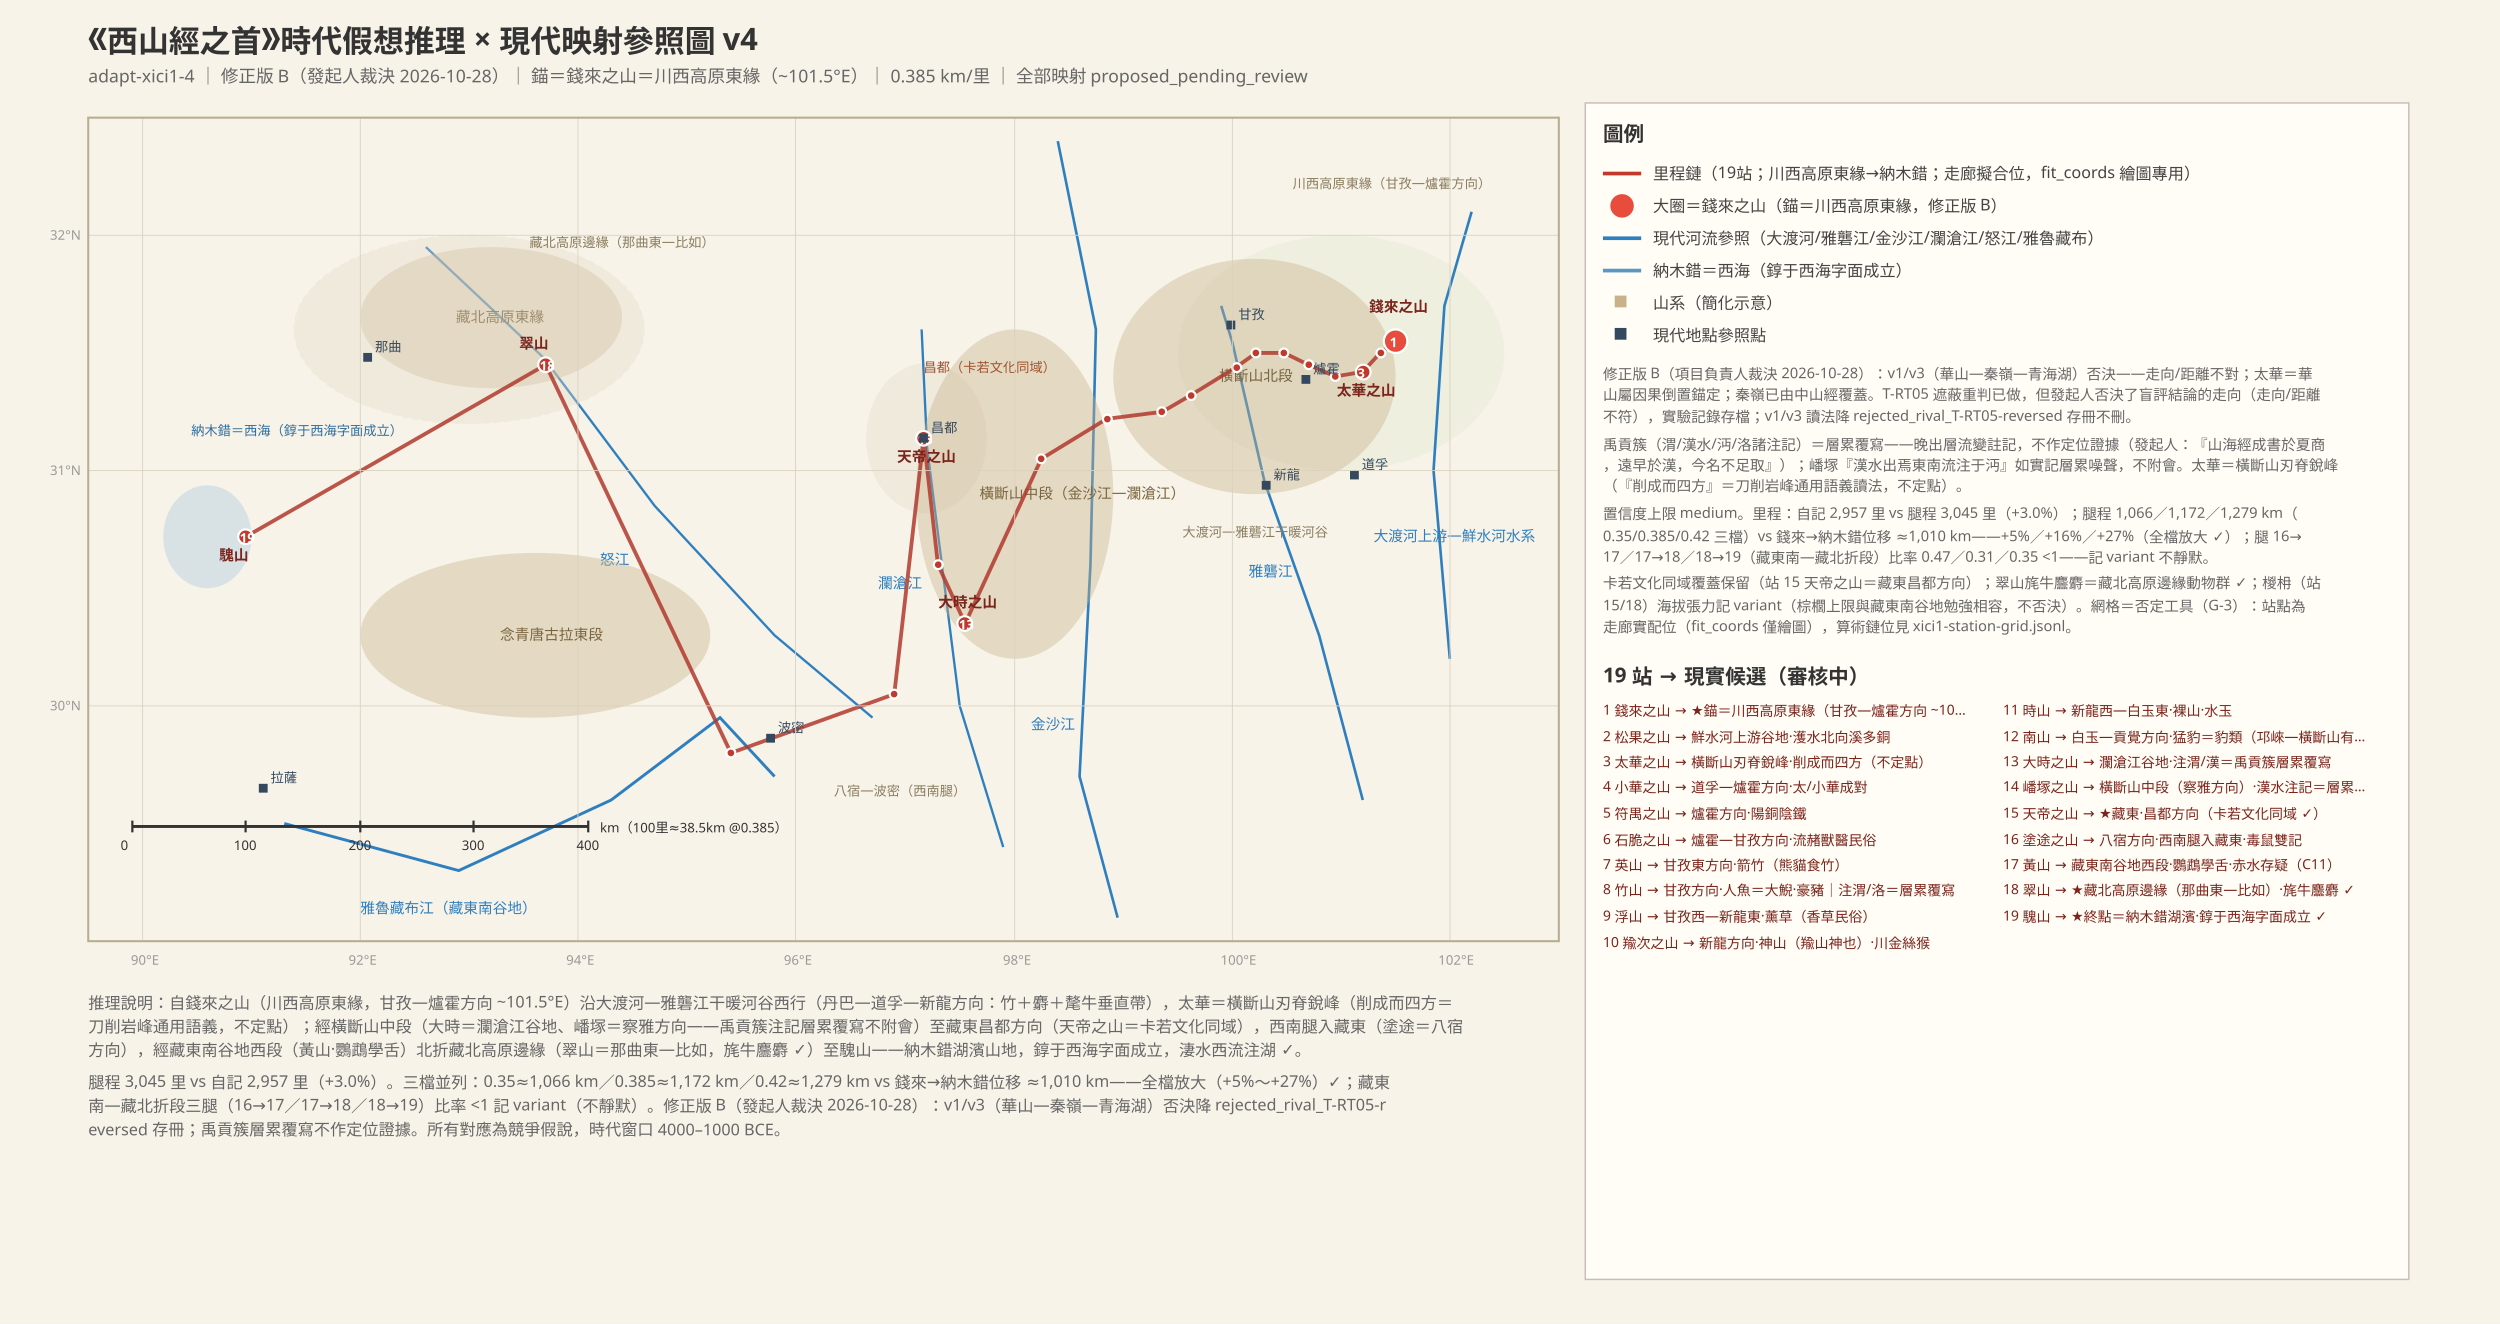
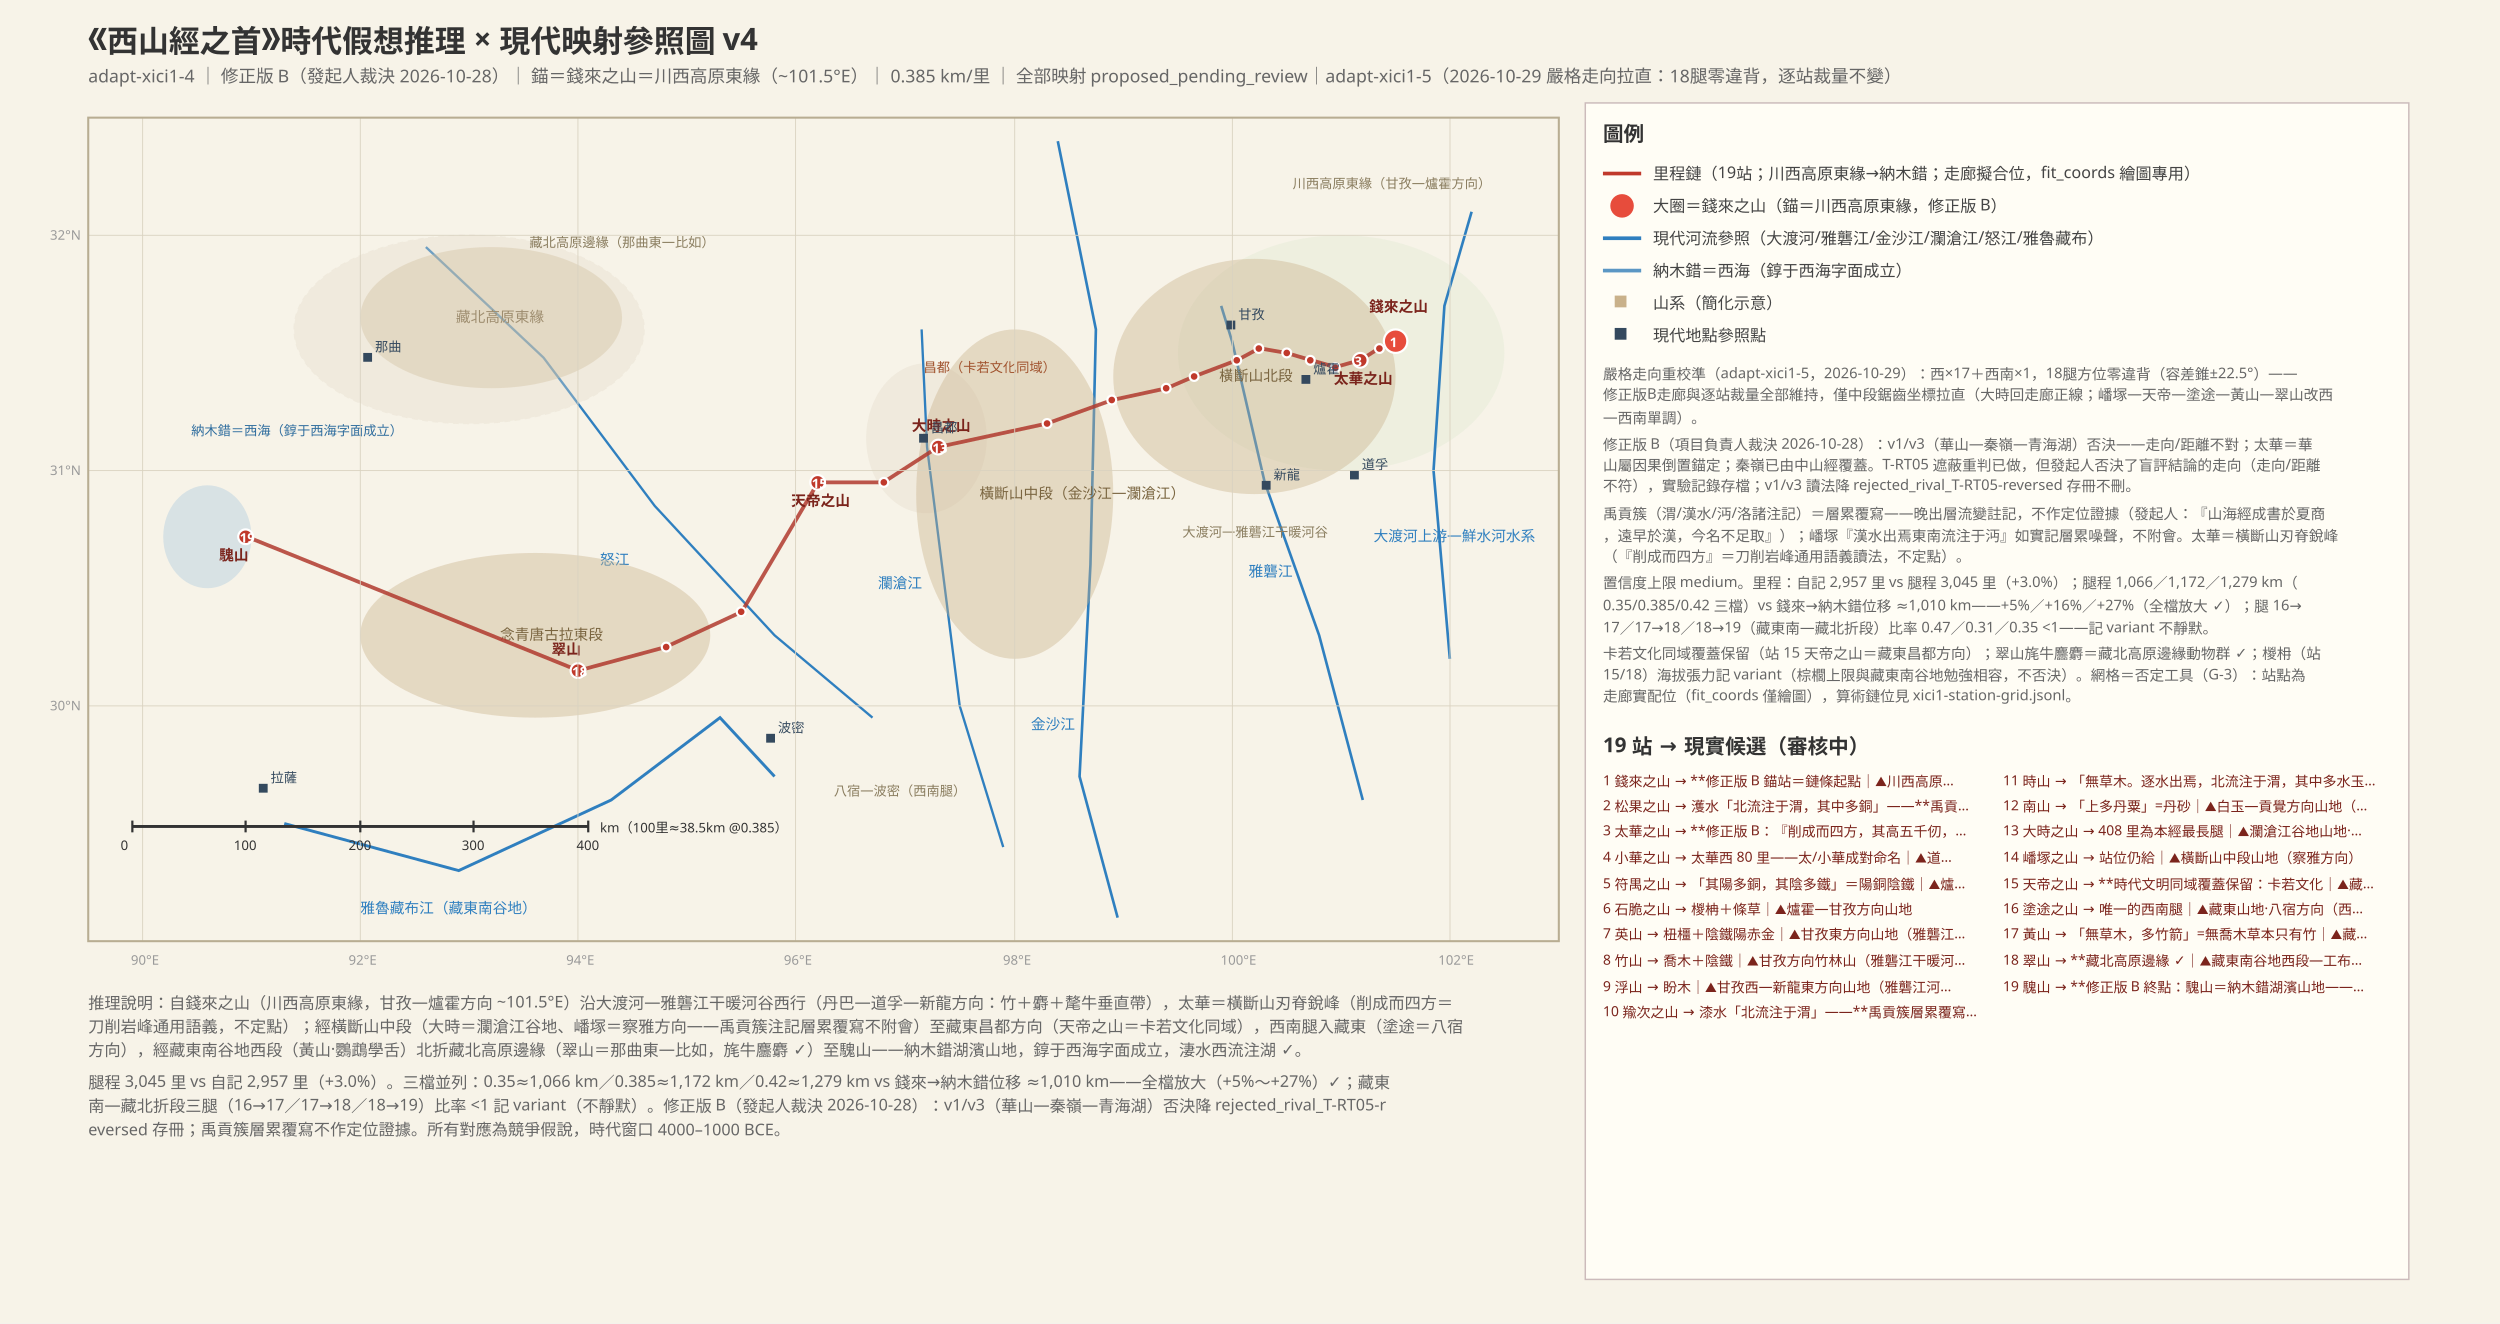
<svg xmlns="http://www.w3.org/2000/svg" width="1700" height="900" font-family="PingFang SC, Hiragino Sans GB, Microsoft YaHei, sans-serif">
  <rect width="1700" height="900" fill="#f7f3e8" />
  <defs>
    <marker id="arr" markerWidth="8" markerHeight="8" refX="7" refY="3" orient="auto">
      <path d="M0,0 L7,3 L0,6 Z" fill="#555" />
    </marker>
    <pattern id="sand" width="8" height="8" patternUnits="userSpaceOnUse">
      <rect width="8" height="8" fill="#efe3c0" />
      <circle cx="2" cy="2" r="0.8" fill="#d6b96a" />
      <circle cx="6" cy="6" r="0.8" fill="#d6b96a" />
    </pattern>
    <clipPath id="mapclip">
      <rect x="60" y="80" width="1000" height="560" />
    </clipPath>
  </defs>
  <text x="60" y="34" font-size="21" font-weight="bold" fill="#333">《西山經之首》時代假想推理 × 現代映射參照圖 v4</text>
-   <text x="60" y="56" font-size="12" fill="#666">adapt-xici1-4 ｜ 修正版 B（發起人裁決 2026-10-28）｜ 錨＝錢來之山＝川西高原東緣（~101.5°E）｜ 0.385 km/里 ｜ 全部映射 proposed_pending_review</text>
+   <text x="60" y="56" font-size="12" fill="#666">adapt-xici1-4 ｜ 修正版 B（發起人裁決 2026-10-28）｜ 錨＝錢來之山＝川西高原東緣（~101.5°E）｜ 0.385 km/里 ｜ 全部映射 proposed_pending_review｜adapt-xici1-5（2026-10-29 嚴格走向拉直：18腿零違背，逐站裁量不變）</text>
  <g clip-path="url(#mapclip)">
    <ellipse cx="912" cy="240" rx="111" ry="80" fill="#dce8cf" opacity="0.35" />
    <ellipse cx="141" cy="365" rx="30" ry="35" fill="#9dc2dd" opacity="0.35" />
    <ellipse cx="630" cy="298" rx="41" ry="51" fill="#e2d9c8" opacity="0.35" />
    <polyline points="1000.7,144.0 982.2,208.0 974.8,320.0 985.9,448.0" fill="none" stroke="#2f7fbf" stroke-width="1.8" />
    <text x="934" y="368" font-size="10" fill="#2f7fbf">大渡河上游—鮮水河水系</text>
    <polyline points="830.4,208.0 837.8,232.0 860.0,328.0 897.0,432.0 926.7,544.0" fill="none" stroke="#2f7fbf" stroke-width="1.8" />
    <text x="849" y="392" font-size="10" fill="#2f7fbf">雅礱江</text>
    <polyline points="719.3,96.0 745.2,224.0 741.5,384.0 734.1,528.0 760.0,624.0" fill="none" stroke="#2f7fbf" stroke-width="1.8" />
    <text x="701" y="496" font-size="10" fill="#2f7fbf">金沙江</text>
    <polyline points="626.7,224.0 630.4,304.0 652.6,480.0 682.2,576.0" fill="none" stroke="#2f7fbf" stroke-width="1.6" />
    <text x="597" y="400" font-size="10" fill="#2f7fbf">瀾滄江</text>
    <polyline points="289.6,168.0 369.6,243.2 445.2,344.0 526.7,432.0 593.3,488.0" fill="none" stroke="#2f7fbf" stroke-width="1.6" />
    <text x="408" y="384" font-size="10" fill="#2f7fbf">怒江</text>
    <polyline points="193.3,560.0 311.9,592.0 415.6,544.0 489.6,488.0 526.7,528.0" fill="none" stroke="#2f7fbf" stroke-width="2.0" />
    <text x="245" y="621" font-size="10" fill="#2f7fbf">雅魯藏布江（藏東南谷地）</text>
    <ellipse cx="853" cy="256" rx="96" ry="80" fill="#c9b18a" opacity="0.4" />
    <text x="829" y="259" font-size="10" fill="#7a6540">橫斷山北段</text>
    <ellipse cx="690" cy="336" rx="67" ry="112" fill="#c9b18a" opacity="0.4" />
    <text x="666" y="339" font-size="10" fill="#7a6540">橫斷山中段（金沙江—瀾滄江）</text>
    <ellipse cx="364" cy="432" rx="119" ry="56" fill="#c9b18a" opacity="0.4" />
    <text x="340" y="435" font-size="10" fill="#7a6540">念青唐古拉東段</text>
    <ellipse cx="334" cy="216" rx="89" ry="48" fill="#c9b18a" opacity="0.4" />
    <text x="310" y="219" font-size="10" fill="#7a6540">藏北高原東緣</text>
    <ellipse cx="319" cy="224" rx="119" ry="64" fill="#e2d9c8" opacity="0.35" stroke="#e2d9c8" stroke-dasharray="4 3" />
-     <polyline points="948.9,232.0 938.5,240.0 926.7,252.8 908.1,256.0 889.6,248.0 873.3,240.0 854.1,240.0 840.7,249.6 809.6,268.8 790.4,280.0 752.6,284.8 708.1,312.0 656.3,424.0 637.8,384.0 628.1,297.6 608.1,472.0 497.0,512.0 371.1,248.0 167.4,364.8" fill="none" stroke="#b03a2e" stroke-width="2.6" opacity="0.85" />
+     <polyline points="948.9,232.0 937.8,236.8 925.2,244.8 908.1,249.6 891.1,244.8 874.8,240.0 856.3,236.8 841.5,244.8 811.9,256.0 793.3,264.0 756.3,272.0 711.9,288.0 637.8,304.0 600.7,328.0 556.3,328.0 504.4,416.0 452.6,440.0 393.3,456.0 167.4,364.8" fill="none" stroke="#b03a2e" stroke-width="2.6" opacity="0.85" />
    <circle cx="949" cy="232" r="8" fill="#e74c3c" stroke="#fff" stroke-width="1.5" />
    <text x="945" y="236" font-size="9" fill="#fff" font-weight="bold">1</text>
    <text x="931" y="212" font-size="10" fill="#7b241c" font-weight="bold">錢來之山</text>
-     <circle cx="939" cy="240" r="3" fill="#c0392b" stroke="#fff" stroke-width="1.5" />
-     <circle cx="927" cy="253" r="5" fill="#c0392b" stroke="#fff" stroke-width="1.5" />
-     <text x="923" y="257" font-size="9" fill="#fff" font-weight="bold">3</text>
-     <text x="909" y="269" font-size="10" fill="#7b241c" font-weight="bold">太華之山</text>
-     <circle cx="908" cy="256" r="3" fill="#c0392b" stroke="#fff" stroke-width="1.5" />
-     <circle cx="890" cy="248" r="3" fill="#c0392b" stroke="#fff" stroke-width="1.5" />
-     <circle cx="873" cy="240" r="3" fill="#c0392b" stroke="#fff" stroke-width="1.5" />
-     <circle cx="854" cy="240" r="3" fill="#c0392b" stroke="#fff" stroke-width="1.5" />
-     <circle cx="841" cy="250" r="3" fill="#c0392b" stroke="#fff" stroke-width="1.5" />
-     <circle cx="810" cy="269" r="3" fill="#c0392b" stroke="#fff" stroke-width="1.5" />
-     <circle cx="790" cy="280" r="3" fill="#c0392b" stroke="#fff" stroke-width="1.5" />
-     <circle cx="753" cy="285" r="3" fill="#c0392b" stroke="#fff" stroke-width="1.5" />
-     <circle cx="708" cy="312" r="3" fill="#c0392b" stroke="#fff" stroke-width="1.5" />
-     <circle cx="656" cy="424" r="5" fill="#c0392b" stroke="#fff" stroke-width="1.5" />
-     <text x="652" y="428" font-size="9" fill="#fff" font-weight="bold">13</text>
-     <text x="638" y="413" font-size="10" fill="#7b241c" font-weight="bold">大時之山</text>
-     <circle cx="638" cy="384" r="3" fill="#c0392b" stroke="#fff" stroke-width="1.5" />
-     <circle cx="628" cy="298" r="5" fill="#c0392b" stroke="#fff" stroke-width="1.5" />
-     <text x="624" y="302" font-size="9" fill="#fff" font-weight="bold">15</text>
-     <text x="610" y="314" font-size="10" fill="#7b241c" font-weight="bold">天帝之山</text>
-     <circle cx="608" cy="472" r="3" fill="#c0392b" stroke="#fff" stroke-width="1.5" />
-     <circle cx="497" cy="512" r="3" fill="#c0392b" stroke="#fff" stroke-width="1.5" />
-     <circle cx="371" cy="248" r="5" fill="#c0392b" stroke="#fff" stroke-width="1.5" />
-     <text x="367" y="252" font-size="9" fill="#fff" font-weight="bold">18</text>
-     <text x="353" y="237" font-size="10" fill="#7b241c" font-weight="bold">翠山</text>
+     <circle cx="938" cy="237" r="3" fill="#c0392b" stroke="#fff" stroke-width="1.5" />
+     <circle cx="925" cy="245" r="5" fill="#c0392b" stroke="#fff" stroke-width="1.5" />
+     <text x="921" y="249" font-size="9" fill="#fff" font-weight="bold">3</text>
+     <text x="907" y="261" font-size="10" fill="#7b241c" font-weight="bold">太華之山</text>
+     <circle cx="908" cy="250" r="3" fill="#c0392b" stroke="#fff" stroke-width="1.5" />
+     <circle cx="891" cy="245" r="3" fill="#c0392b" stroke="#fff" stroke-width="1.5" />
+     <circle cx="875" cy="240" r="3" fill="#c0392b" stroke="#fff" stroke-width="1.5" />
+     <circle cx="856" cy="237" r="3" fill="#c0392b" stroke="#fff" stroke-width="1.5" />
+     <circle cx="841" cy="245" r="3" fill="#c0392b" stroke="#fff" stroke-width="1.5" />
+     <circle cx="812" cy="256" r="3" fill="#c0392b" stroke="#fff" stroke-width="1.5" />
+     <circle cx="793" cy="264" r="3" fill="#c0392b" stroke="#fff" stroke-width="1.5" />
+     <circle cx="756" cy="272" r="3" fill="#c0392b" stroke="#fff" stroke-width="1.5" />
+     <circle cx="712" cy="288" r="3" fill="#c0392b" stroke="#fff" stroke-width="1.5" />
+     <circle cx="638" cy="304" r="5" fill="#c0392b" stroke="#fff" stroke-width="1.5" />
+     <text x="634" y="308" font-size="9" fill="#fff" font-weight="bold">13</text>
+     <text x="620" y="293" font-size="10" fill="#7b241c" font-weight="bold">大時之山</text>
+     <circle cx="601" cy="328" r="3" fill="#c0392b" stroke="#fff" stroke-width="1.5" />
+     <circle cx="556" cy="328" r="5" fill="#c0392b" stroke="#fff" stroke-width="1.5" />
+     <text x="552" y="332" font-size="9" fill="#fff" font-weight="bold">15</text>
+     <text x="538" y="344" font-size="10" fill="#7b241c" font-weight="bold">天帝之山</text>
+     <circle cx="504" cy="416" r="3" fill="#c0392b" stroke="#fff" stroke-width="1.5" />
+     <circle cx="453" cy="440" r="3" fill="#c0392b" stroke="#fff" stroke-width="1.5" />
+     <circle cx="393" cy="456" r="5" fill="#c0392b" stroke="#fff" stroke-width="1.5" />
+     <text x="389" y="460" font-size="9" fill="#fff" font-weight="bold">18</text>
+     <text x="375" y="445" font-size="10" fill="#7b241c" font-weight="bold">翠山</text>
    <circle cx="167" cy="365" r="5" fill="#c0392b" stroke="#fff" stroke-width="1.5" />
    <text x="163" y="369" font-size="9" fill="#fff" font-weight="bold">19</text>
    <text x="149" y="381" font-size="10" fill="#7b241c" font-weight="bold">騩山</text>
    <text x="879" y="128" font-size="9" fill="#8a7d5f">川西高原東緣（甘孜—爐霍方向）</text>
    <text x="804" y="365" font-size="9" fill="#8a7d5f">大渡河—雅礱江干暖河谷</text>
    <text x="628" y="253" font-size="9" fill="#a0522d">昌都（卡若文化同域）</text>
    <text x="567" y="541" font-size="9" fill="#8a7d5f">八宿—波密（西南腿）</text>
    <text x="360" y="168" font-size="9" fill="#8a7d5f">藏北高原邊緣（那曲東—比如）</text>
    <text x="130" y="296" font-size="9" fill="#2f6d9e">納木錯＝西海（錞于西海字面成立）</text>
    <rect x="918" y="320" width="6" height="6" fill="#34495e" />
    <text x="926" y="319" font-size="9" fill="#34495e">道孚</text>
    <rect x="885" y="255" width="6" height="6" fill="#34495e" />
    <text x="893" y="254" font-size="9" fill="#34495e">爐霍</text>
    <rect x="834" y="218" width="6" height="6" fill="#34495e" />
    <text x="842" y="217" font-size="9" fill="#34495e">甘孜</text>
    <rect x="858" y="327" width="6" height="6" fill="#34495e" />
    <text x="866" y="326" font-size="9" fill="#34495e">新龍</text>
    <rect x="625" y="295" width="6" height="6" fill="#34495e" />
    <text x="633" y="294" font-size="9" fill="#34495e">昌都</text>
    <rect x="521" y="499" width="6" height="6" fill="#34495e" />
    <text x="529" y="498" font-size="9" fill="#34495e">波密</text>
    <rect x="247" y="240" width="6" height="6" fill="#34495e" />
    <text x="255" y="239" font-size="9" fill="#34495e">那曲</text>
    <rect x="176" y="533" width="6" height="6" fill="#34495e" />
    <text x="184" y="532" font-size="9" fill="#34495e">拉薩</text>
  </g>
  <line x1="97" y1="640" x2="97" y2="80" stroke="#d9d2c0" stroke-width="0.6" />
  <text x="89" y="656" font-size="9" fill="#999">90°E</text>
  <line x1="245" y1="640" x2="245" y2="80" stroke="#d9d2c0" stroke-width="0.6" />
  <text x="237" y="656" font-size="9" fill="#999">92°E</text>
  <line x1="393" y1="640" x2="393" y2="80" stroke="#d9d2c0" stroke-width="0.6" />
  <text x="385" y="656" font-size="9" fill="#999">94°E</text>
  <line x1="541" y1="640" x2="541" y2="80" stroke="#d9d2c0" stroke-width="0.6" />
  <text x="533" y="656" font-size="9" fill="#999">96°E</text>
  <line x1="690" y1="640" x2="690" y2="80" stroke="#d9d2c0" stroke-width="0.6" />
  <text x="682" y="656" font-size="9" fill="#999">98°E</text>
  <line x1="838" y1="640" x2="838" y2="80" stroke="#d9d2c0" stroke-width="0.6" />
  <text x="830" y="656" font-size="9" fill="#999">100°E</text>
  <line x1="986" y1="640" x2="986" y2="80" stroke="#d9d2c0" stroke-width="0.6" />
  <text x="978" y="656" font-size="9" fill="#999">102°E</text>
  <line x1="60" y1="480" x2="1060" y2="480" stroke="#d9d2c0" stroke-width="0.6" />
  <text x="34" y="483" font-size="9" fill="#999">30°N</text>
  <line x1="60" y1="320" x2="1060" y2="320" stroke="#d9d2c0" stroke-width="0.6" />
  <text x="34" y="323" font-size="9" fill="#999">31°N</text>
  <line x1="60" y1="160" x2="1060" y2="160" stroke="#d9d2c0" stroke-width="0.6" />
  <text x="34" y="163" font-size="9" fill="#999">32°N</text>
  <rect x="60" y="80" width="1000" height="560" fill="none" stroke="#b8ad92" stroke-width="1.4" />
  <line x1="90" y1="562" x2="400" y2="562" stroke="#333" stroke-width="2" />
  <line x1="90" y1="558" x2="90" y2="566" stroke="#333" stroke-width="1.5" />
  <text x="82" y="578" font-size="9" fill="#333">0</text>
  <line x1="167" y1="558" x2="167" y2="566" stroke="#333" stroke-width="1.5" />
  <text x="159" y="578" font-size="9" fill="#333">100</text>
  <line x1="245" y1="558" x2="245" y2="566" stroke="#333" stroke-width="1.5" />
  <text x="237" y="578" font-size="9" fill="#333">200</text>
  <line x1="322" y1="558" x2="322" y2="566" stroke="#333" stroke-width="1.5" />
  <text x="314" y="578" font-size="9" fill="#333">300</text>
  <line x1="400" y1="558" x2="400" y2="566" stroke="#333" stroke-width="1.5" />
  <text x="392" y="578" font-size="9" fill="#333">400</text>
  <text x="408" y="566" font-size="9" fill="#333">km（100里≈38.5km @0.385）</text>
  <rect x="1078" y="70" width="560" height="800" fill="#fffdf5" stroke="#cbb" />
  <text x="1090" y="96" font-size="14" font-weight="bold" fill="#333">圖例</text>
  <line x1="1090" y1="118" x2="1116" y2="118" stroke="#c0392b" stroke-width="2.5" />
  <text x="1124" y="122" font-size="11" fill="#444">里程鏈（19站；川西高原東緣→納木錯；走廊擬合位，fit_coords 繪圖專用）</text>
  <circle cx="1103" cy="140" r="8" fill="#e74c3c" />
  <text x="1124" y="144" font-size="11" fill="#444">大圈＝錢來之山（錨＝川西高原東緣，修正版 B）</text>
  <line x1="1090" y1="162" x2="1116" y2="162" stroke="#2f7fbf" stroke-width="2.5" />
  <text x="1124" y="166" font-size="11" fill="#444">現代河流參照（大渡河/雅礱江/金沙江/瀾滄江/怒江/雅魯藏布）</text>
  <line x1="1090" y1="184" x2="1116" y2="184" stroke="#5b97c4" stroke-width="2.5" />
  <text x="1124" y="188" font-size="11" fill="#444">納木錯＝西海（錞于西海字面成立）</text>
  <rect x="1098" y="201" width="8" height="8" fill="#c9b18a" />
  <text x="1124" y="210" font-size="11" fill="#444">山系（簡化示意）</text>
  <rect x="1098" y="223" width="8" height="8" fill="#34495e" />
  <text x="1124" y="232" font-size="11" fill="#444">現代地點參照點</text>
-   <text x="1090" y="258" font-size="10" fill="#666">修正版 B（項目負責人裁決 2026-10-28）：v1/v3（華山—秦嶺—青海湖）否決——走向/距離不對；太華＝華</text>
-   <text x="1090" y="272" font-size="10" fill="#666">山屬因果倒置錨定；秦嶺已由中山經覆蓋。T-RT05 遮蔽重判已做，但發起人否決了盲評結論的走向（走向/距離</text>
-   <text x="1090" y="287" font-size="10" fill="#666">不符），實驗記錄存檔；v1/v3 讀法降 rejected_rival_T-RT05-reversed 存冊不刪。</text>
-   <text x="1090" y="306" font-size="10" fill="#666">禹貢簇（渭/漢水/沔/洛諸注記）＝層累覆寫——晚出層流變註記，不作定位證據（發起人：『山海經成書於夏商</text>
-   <text x="1090" y="320" font-size="10" fill="#666">，遠早於漢，今名不足取』）；嶓塚『漢水出焉東南流注于沔』如實記層累噪聲，不附會。太華＝橫斷山刃脊銳峰</text>
-   <text x="1090" y="334" font-size="10" fill="#666">（『削成而四方』＝刀削岩峰通用語義讀法，不定點）。</text>
-   <text x="1090" y="353" font-size="10" fill="#666">置信度上限 medium。里程：自記 2,957 里 vs 腿程 3,045 里（+3.0%）；腿程 1,066／1,172／1,279 km（</text>
-   <text x="1090" y="368" font-size="10" fill="#666">0.35/0.385/0.42 三檔）vs 錢來→納木錯位移 ≈1,010 km——+5%／+16%／+27%（全檔放大 ✓）；腿 16→</text>
-   <text x="1090" y="382" font-size="10" fill="#666">17／17→18／18→19（藏東南—藏北折段）比率 0.47／0.31／0.35 &lt;1——記 variant 不靜默。</text>
-   <text x="1090" y="400" font-size="10" fill="#666">卡若文化同域覆蓋保留（站 15 天帝之山＝藏東昌都方向）；翠山旄牛麢麝＝藏北高原邊緣動物群 ✓；椶枏（站</text>
-   <text x="1090" y="415" font-size="10" fill="#666"> 15/18）海拔張力記 variant（棕櫚上限與藏東南谷地勉強相容，不否決）。網格＝否定工具（G-3）：站點為</text>
-   <text x="1090" y="430" font-size="10" fill="#666">走廊實配位（fit_coords 僅繪圖），算術鏈位見 xici1-station-grid.jsonl。</text>
-   <text x="1090" y="464.0" font-size="14" font-weight="bold" fill="#333">19 站 → 現實候選（審核中）</text>
-   <text x="1090" y="486" font-size="9.5" fill="#7b241c"> 1 錢來之山 → ★錨＝川西高原東緣（甘孜—爐霍方向 ~10…</text>
-   <text x="1090" y="504" font-size="9.5" fill="#7b241c"> 2 松果之山 → 鮮水河上游谷地·濩水北向溪多銅</text>
-   <text x="1090" y="521" font-size="9.5" fill="#7b241c"> 3 太華之山 → 橫斷山刃脊銳峰·削成而四方（不定點）</text>
-   <text x="1090" y="538" font-size="9.5" fill="#7b241c"> 4 小華之山 → 道孚—爐霍方向·太/小華成對</text>
-   <text x="1090" y="556" font-size="9.5" fill="#7b241c"> 5 符禺之山 → 爐霍方向·陽銅陰鐵</text>
-   <text x="1090" y="574" font-size="9.5" fill="#7b241c"> 6 石脆之山 → 爐霍—甘孜方向·流赭獸醫民俗</text>
-   <text x="1090" y="591" font-size="9.5" fill="#7b241c"> 7 英山 → 甘孜東方向·箭竹（熊貓食竹）</text>
-   <text x="1090" y="608" font-size="9.5" fill="#7b241c"> 8 竹山 → 甘孜方向·人魚＝大鯢·豪豬｜注渭/洛＝層累覆寫</text>
-   <text x="1090" y="626" font-size="9.5" fill="#7b241c"> 9 浮山 → 甘孜西—新龍東·薰草（香草民俗）</text>
-   <text x="1090" y="644" font-size="9.5" fill="#7b241c">10 羭次之山 → 新龍方向·神山（羭山神也）·川金絲猴</text>
-   <text x="1362" y="486" font-size="9.5" fill="#7b241c">11 時山 → 新龍西—白玉東·裸山·水玉</text>
-   <text x="1362" y="504" font-size="9.5" fill="#7b241c">12 南山 → 白玉—貢覺方向·猛豹＝豹類（邛崍—橫斷山有…</text>
-   <text x="1362" y="521" font-size="9.5" fill="#7b241c">13 大時之山 → 瀾滄江谷地·注渭/漢＝禹貢簇層累覆寫</text>
-   <text x="1362" y="538" font-size="9.5" fill="#7b241c">14 嶓塚之山 → 橫斷山中段（察雅方向）·漢水注記＝層累…</text>
-   <text x="1362" y="556" font-size="9.5" fill="#7b241c">15 天帝之山 → ★藏東·昌都方向（卡若文化同域 ✓）</text>
-   <text x="1362" y="574" font-size="9.5" fill="#7b241c">16 塗途之山 → 八宿方向·西南腿入藏東·毒鼠雙記</text>
-   <text x="1362" y="591" font-size="9.5" fill="#7b241c">17 黃山 → 藏東南谷地西段·鸚鵡學舌·赤水存疑（C11）</text>
-   <text x="1362" y="608" font-size="9.5" fill="#7b241c">18 翠山 → ★藏北高原邊緣（那曲東—比如）·旄牛麢麝 ✓</text>
-   <text x="1362" y="626" font-size="9.5" fill="#7b241c">19 騩山 → ★終點＝納木錯湖濱·錞于西海字面成立 ✓</text>
+   <text x="1090" y="258" font-size="10" fill="#666">嚴格走向重校準（adapt-xici1-5，2026-10-29）：西×17＋西南×1，18腿方位零違背（容差錐±22.5°）——</text>
+   <text x="1090" y="272" font-size="10" fill="#666">修正版B走廊與逐站裁量全部維持，僅中段鋸齒坐標拉直（大時回走廊正線；嶓塚—天帝—塗途—黃山—翠山改西</text>
+   <text x="1090" y="287" font-size="10" fill="#666">—西南單調）。</text>
+   <text x="1090" y="306" font-size="10" fill="#666">修正版 B（項目負責人裁決 2026-10-28）：v1/v3（華山—秦嶺—青海湖）否決——走向/距離不對；太華＝華</text>
+   <text x="1090" y="320" font-size="10" fill="#666">山屬因果倒置錨定；秦嶺已由中山經覆蓋。T-RT05 遮蔽重判已做，但發起人否決了盲評結論的走向（走向/距離</text>
+   <text x="1090" y="334" font-size="10" fill="#666">不符），實驗記錄存檔；v1/v3 讀法降 rejected_rival_T-RT05-reversed 存冊不刪。</text>
+   <text x="1090" y="353" font-size="10" fill="#666">禹貢簇（渭/漢水/沔/洛諸注記）＝層累覆寫——晚出層流變註記，不作定位證據（發起人：『山海經成書於夏商</text>
+   <text x="1090" y="368" font-size="10" fill="#666">，遠早於漢，今名不足取』）；嶓塚『漢水出焉東南流注于沔』如實記層累噪聲，不附會。太華＝橫斷山刃脊銳峰</text>
+   <text x="1090" y="382" font-size="10" fill="#666">（『削成而四方』＝刀削岩峰通用語義讀法，不定點）。</text>
+   <text x="1090" y="400" font-size="10" fill="#666">置信度上限 medium。里程：自記 2,957 里 vs 腿程 3,045 里（+3.0%）；腿程 1,066／1,172／1,279 km（</text>
+   <text x="1090" y="415" font-size="10" fill="#666">0.35/0.385/0.42 三檔）vs 錢來→納木錯位移 ≈1,010 km——+5%／+16%／+27%（全檔放大 ✓）；腿 16→</text>
+   <text x="1090" y="430" font-size="10" fill="#666">17／17→18／18→19（藏東南—藏北折段）比率 0.47／0.31／0.35 &lt;1——記 variant 不靜默。</text>
+   <text x="1090" y="448" font-size="10" fill="#666">卡若文化同域覆蓋保留（站 15 天帝之山＝藏東昌都方向）；翠山旄牛麢麝＝藏北高原邊緣動物群 ✓；椶枏（站</text>
+   <text x="1090" y="462" font-size="10" fill="#666"> 15/18）海拔張力記 variant（棕櫚上限與藏東南谷地勉強相容，不否決）。網格＝否定工具（G-3）：站點為</text>
+   <text x="1090" y="477" font-size="10" fill="#666">走廊實配位（fit_coords 僅繪圖），算術鏈位見 xici1-station-grid.jsonl。</text>
+   <text x="1090" y="511.5" font-size="14" font-weight="bold" fill="#333">19 站 → 現實候選（審核中）</text>
+   <text x="1090" y="534" font-size="9.5" fill="#7b241c"> 1 錢來之山 → **修正版 B 錨站＝鏈條起點｜⛰川西高原…</text>
+   <text x="1090" y="551" font-size="9.5" fill="#7b241c"> 2 松果之山 → 濩水「北流注于渭，其中多銅」——**禹貢…</text>
+   <text x="1090" y="568" font-size="9.5" fill="#7b241c"> 3 太華之山 → **修正版 B：『削成而四方，其高五千仞，…</text>
+   <text x="1090" y="586" font-size="9.5" fill="#7b241c"> 4 小華之山 → 太華西 80 里——太/小華成對命名｜⛰道…</text>
+   <text x="1090" y="604" font-size="9.5" fill="#7b241c"> 5 符禺之山 → 「其陽多銅，其陰多鐵」＝陽銅陰鐵｜⛰爐…</text>
+   <text x="1090" y="621" font-size="9.5" fill="#7b241c"> 6 石脆之山 → 椶柟＋條草｜⛰爐霍—甘孜方向山地</text>
+   <text x="1090" y="638" font-size="9.5" fill="#7b241c"> 7 英山 → 杻橿＋陰鐵陽赤金｜⛰甘孜東方向山地（雅礱江…</text>
+   <text x="1090" y="656" font-size="9.5" fill="#7b241c"> 8 竹山 → 喬木＋陰鐵｜⛰甘孜方向竹林山（雅礱江干暖河…</text>
+   <text x="1090" y="674" font-size="9.5" fill="#7b241c"> 9 浮山 → 盼木｜⛰甘孜西—新龍東方向山地（雅礱江河…</text>
+   <text x="1090" y="691" font-size="9.5" fill="#7b241c">10 羭次之山 → 漆水「北流注于渭」——**禹貢簇層累覆寫…</text>
+   <text x="1362" y="534" font-size="9.5" fill="#7b241c">11 時山 → 「無草木。逐水出焉，北流注于渭，其中多水玉…</text>
+   <text x="1362" y="551" font-size="9.5" fill="#7b241c">12 南山 → 「上多丹粟」=丹砂｜⛰白玉—貢覺方向山地（…</text>
+   <text x="1362" y="568" font-size="9.5" fill="#7b241c">13 大時之山 → 408 里為本經最長腿｜⛰瀾滄江谷地山地·…</text>
+   <text x="1362" y="586" font-size="9.5" fill="#7b241c">14 嶓塚之山 → 站位仍給｜⛰橫斷山中段山地（察雅方向）</text>
+   <text x="1362" y="604" font-size="9.5" fill="#7b241c">15 天帝之山 → **時代文明同域覆蓋保留：卡若文化｜⛰藏…</text>
+   <text x="1362" y="621" font-size="9.5" fill="#7b241c">16 塗途之山 → 唯一的西南腿｜⛰藏東山地·八宿方向（西…</text>
+   <text x="1362" y="638" font-size="9.5" fill="#7b241c">17 黃山 → 「無草木，多竹箭」=無喬木草本只有竹｜⛰藏…</text>
+   <text x="1362" y="656" font-size="9.5" fill="#7b241c">18 翠山 → **藏北高原邊緣 ✓｜⛰藏東南谷地西段—工布…</text>
+   <text x="1362" y="674" font-size="9.5" fill="#7b241c">19 騩山 → **修正版 B 終點：騩山＝納木錯湖濱山地——…</text>
  <text x="60" y="686" font-size="11" fill="#666">推理說明：自錢來之山（川西高原東緣，甘孜—爐霍方向 ~101.5°E）沿大渡河—雅礱江干暖河谷西行（丹巴—道孚—新龍方向：竹＋麝＋氂牛垂直帶），太華＝橫斷山刃脊銳峰（削成而四方＝</text>
  <text x="60" y="702" font-size="11" fill="#666">刀削岩峰通用語義，不定點）；經橫斷山中段（大時＝瀾滄江谷地、嶓塚＝察雅方向——禹貢簇注記層累覆寫不附會）至藏東昌都方向（天帝之山＝卡若文化同域），西南腿入藏東（塗途＝八宿</text>
  <text x="60" y="718" font-size="11" fill="#666">方向），經藏東南谷地西段（黃山·鸚鵡學舌）北折藏北高原邊緣（翠山＝那曲東—比如，旄牛麢麝 ✓）至騩山——納木錯湖濱山地，錞于西海字面成立，淒水西流注湖 ✓。</text>
  <text x="60" y="740" font-size="11" fill="#666">腿程 3,045 里 vs 自記 2,957 里（+3.0%）。三檔並列：0.35≈1,066 km／0.385≈1,172 km／0.42≈1,279 km vs 錢來→納木錯位移 ≈1,010 km——全檔放大（+5%～+27%）✓；藏東</text>
  <text x="60" y="756" font-size="11" fill="#666">南—藏北折段三腿（16→17／17→18／18→19）比率 &lt;1 記 variant（不靜默）。修正版 B（發起人裁決 2026-10-28）：v1/v3（華山—秦嶺—青海湖）否決降 rejected_rival_T-RT05-r</text>
  <text x="60" y="772" font-size="11" fill="#666">eversed 存冊；禹貢簇層累覆寫不作定位證據。所有對應為競爭假說，時代窗口 4000–1000 BCE。</text>
</svg>
